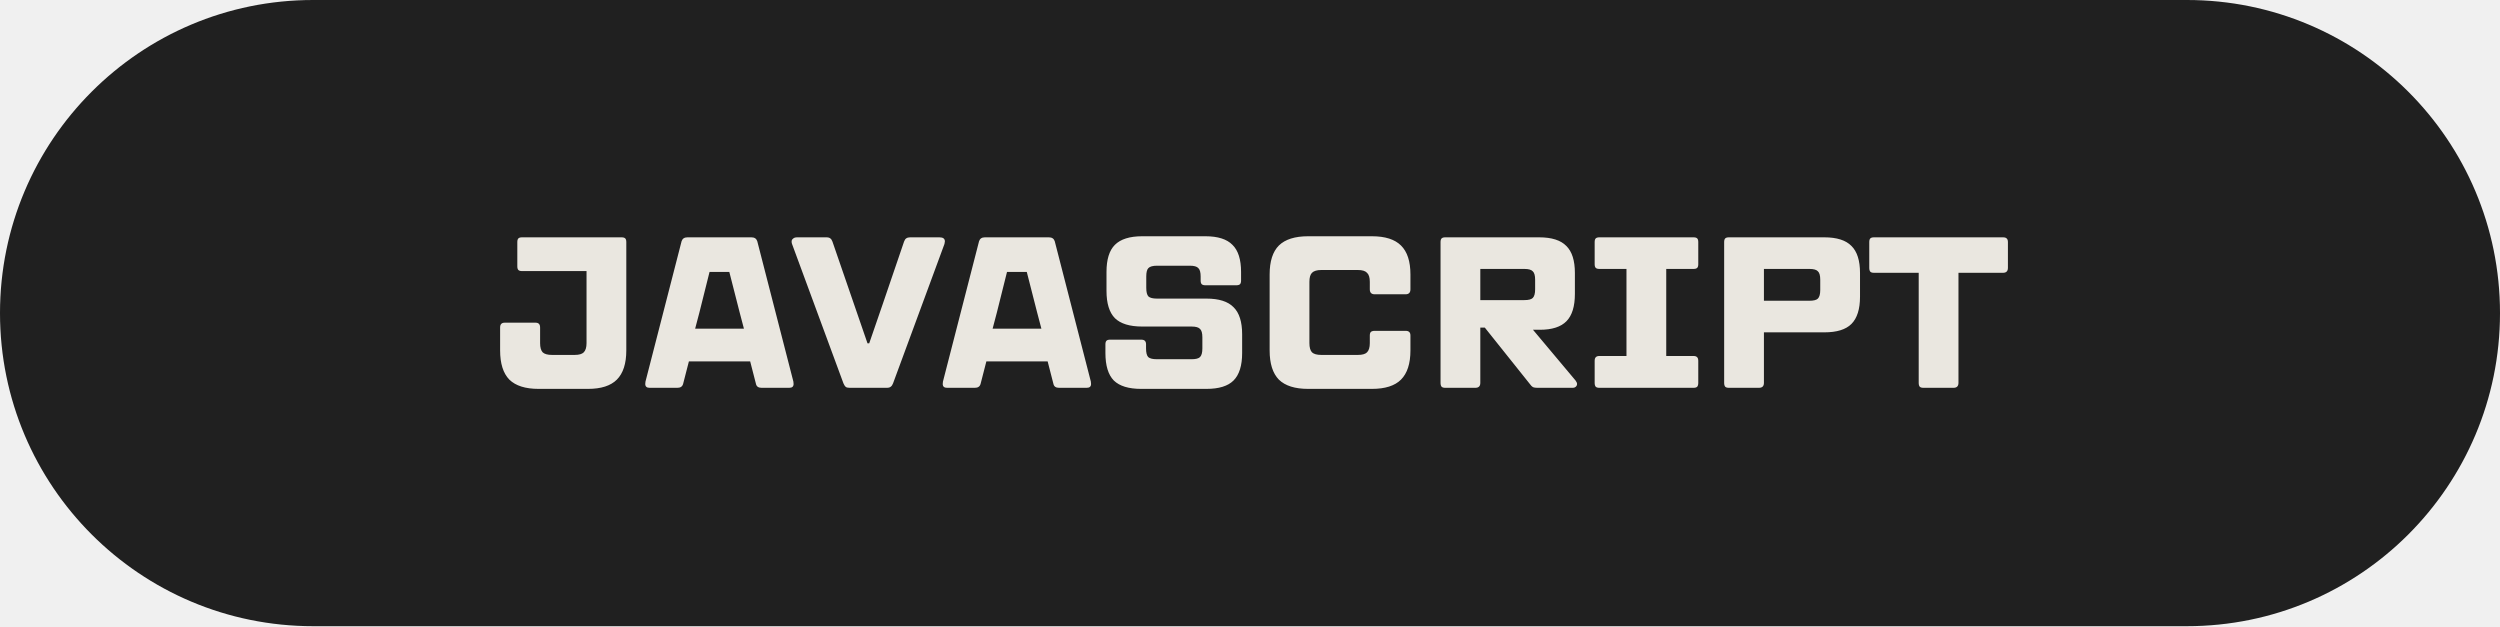
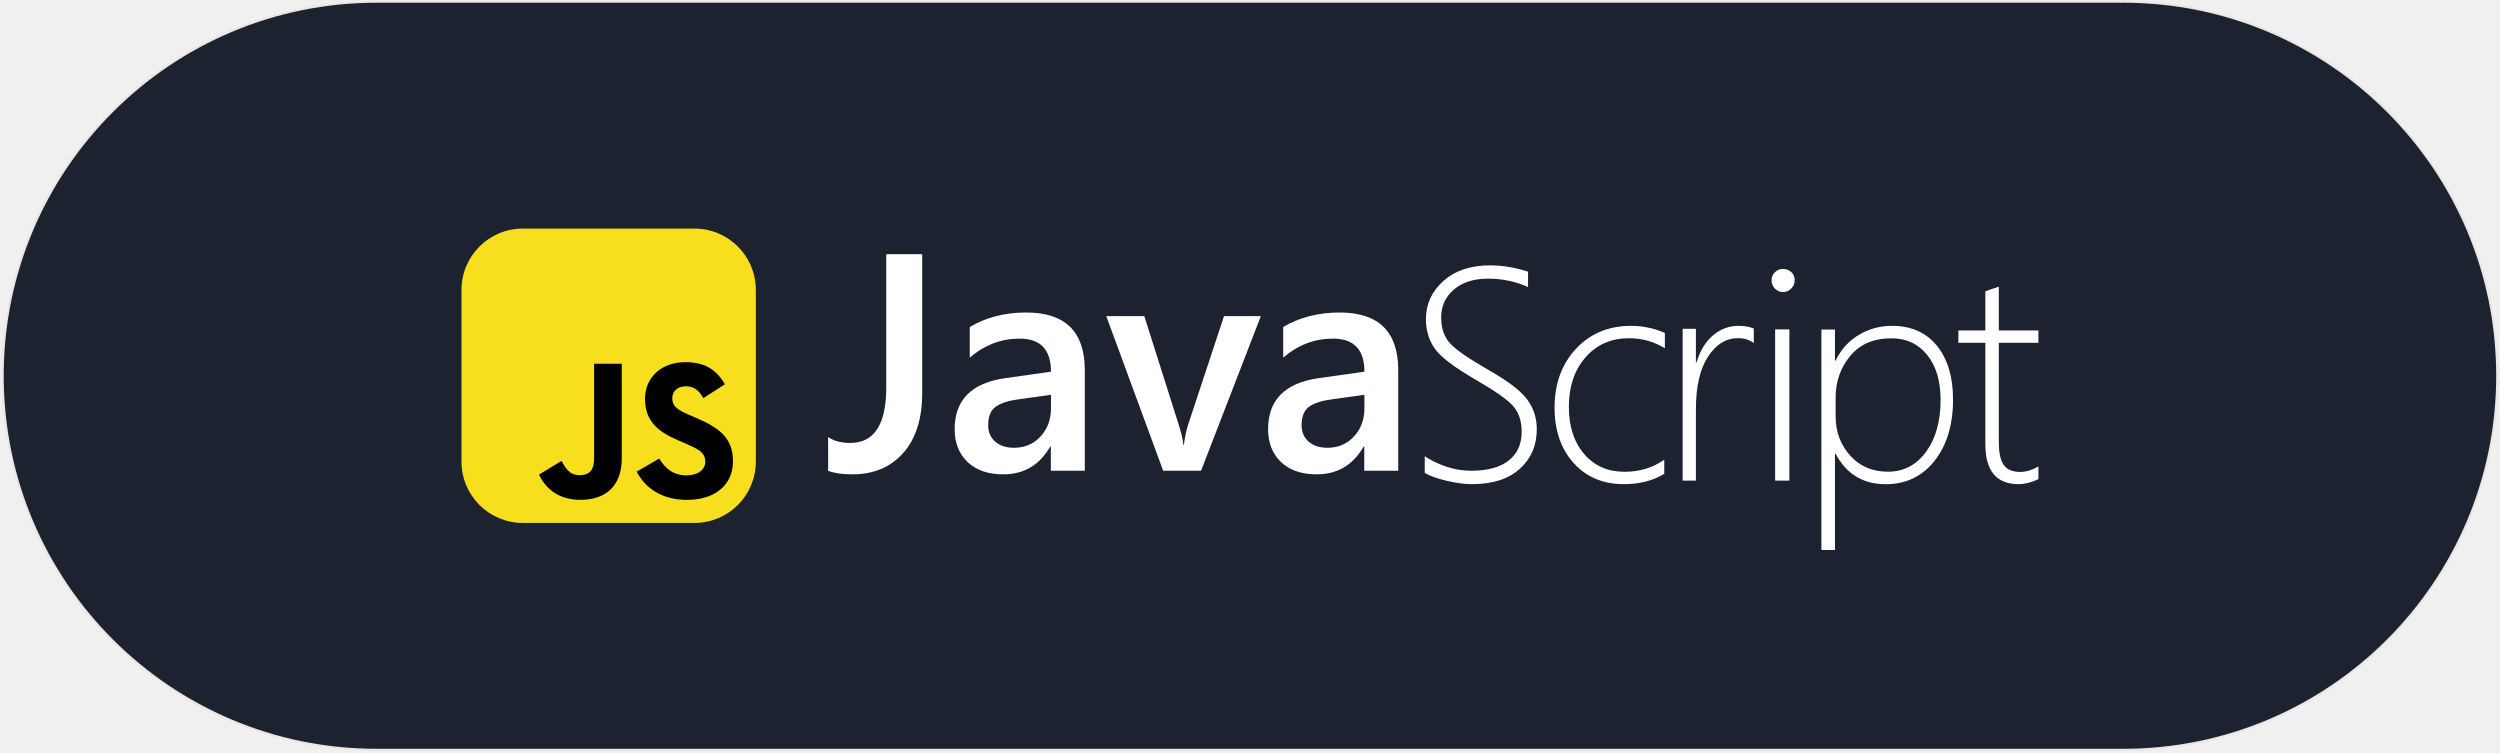
- <svg xmlns="http://www.w3.org/2000/svg" width="1054" height="264" viewBox="0 0 1054 264" fill="none">
-   <rect width="1054" height="264" rx="132" fill="#202020" />
-   <path d="M227.073 163.953q-8.338 0-12.326-3.897-3.897-3.987-3.897-12.326v-9.606q0-1.089.453-1.541.454-.544 1.541-.544h12.87q1.087 0 1.54.544.453.452.453 1.541v6.525q0 2.72 1.088 3.897 1.178 1.088 3.897 1.088h9.607q2.719 0 3.806-1.088 1.179-1.178 1.179-3.897v-30.361h-27.189q-1.089 0-1.541-.453-.453-.453-.453-1.541v-10.241q0-1.088.453-1.541.452-.453 1.541-.453h41.961q1.088 0 1.541.453t.453 1.541v45.677q0 8.339-3.988 12.326-3.897 3.897-12.144 3.897zm107.415-3.081q.09.362.09.997 0 1.63-1.812 1.631h-11.692q-1.993 0-2.356-1.631l-2.447-9.517h-25.83l-2.447 9.517q-.271.906-.906 1.268-.544.363-1.541.363h-11.691q-1.812 0-1.813-1.631 0-.635.091-.997l15.226-59.182q.543-1.63 2.447-1.631h27.008q1.902 0 2.447 1.631zM307.48 114.65h-8.338l-4.26 17.039-1.812 6.888h20.573l-1.813-6.888zm50.734 48.85q-1.088 0-1.631-.363-.544-.453-.997-1.54l-21.661-58.729q-.18-.362-.181-1.087 0-.725.635-1.178.543-.544 1.721-.544h12.326q1.088 0 1.632.453.543.363.906 1.359l14.773 42.869h.725l5.619-16.314 9.063-26.555q.362-.996.906-1.359.635-.453 1.631-.453h12.417q2.265 0 2.265 1.722 0 .363-.181 1.087l-21.66 58.729q-.363.996-.997 1.45-.544.453-1.632.453zm101.687-2.628q.09.362.09.997 0 1.63-1.812 1.631h-11.692q-1.993 0-2.356-1.631l-2.447-9.517h-25.83l-2.447 9.517q-.272.906-.906 1.268-.543.363-1.541.363h-11.691q-1.812 0-1.813-1.631 0-.635.091-.997l15.226-59.182q.543-1.63 2.447-1.631h27.008q1.903 0 2.447 1.631zm-27.008-46.222h-8.338l-4.26 17.039-1.812 6.888h20.573l-1.813-6.888zm48.197 49.303q-7.886 0-11.51-3.534-3.535-3.625-3.535-11.601v-3.625q0-1.088.453-1.541t1.541-.453h13.051q1.087 0 1.54.453.544.453.544 1.541v1.722q0 2.628.906 3.625.998.906 3.626.906h14.682q2.628 0 3.534-.906.997-.997.997-3.625v-4.713q0-2.628-.997-3.535-.906-.996-3.534-.997h-20.845q-7.885 0-11.51-3.534-3.535-3.626-3.535-11.51v-7.976q0-7.885 3.535-11.419 3.625-3.625 11.51-3.625h26.645q7.885 0 11.42 3.625 3.625 3.534 3.625 11.419v3.626q0 1.087-.453 1.54-.454.453-1.541.453h-13.051q-1.087 0-1.541-.453t-.453-1.54v-1.722q0-2.63-.997-3.535-.906-.997-3.534-.997h-13.867q-2.628 0-3.625.997-.906.906-.906 3.535v4.803q0 2.629.906 3.625.997.906 3.625.906h20.845q7.885 0 11.42 3.626 3.625 3.535 3.625 11.419v7.885q0 7.976-3.625 11.601-3.535 3.534-11.42 3.534zm70.411 0q-8.338 0-12.326-3.897-3.897-3.987-3.897-12.326v-31.992q0-8.338 3.897-12.235 3.988-3.897 12.326-3.897h26.917q8.338 0 12.235 3.897 3.988 3.897 3.988 12.235v6.253q0 2.085-2.085 2.085h-12.96q-2.084 0-2.084-2.085v-3.172q0-2.718-1.178-3.806-1.088-1.178-3.807-1.178h-15.498q-2.718 0-3.897 1.178-1.087 1.088-1.087 3.806v25.83q0 2.72 1.087 3.897 1.179 1.088 3.897 1.088h15.498q2.719 0 3.807-1.088 1.178-1.178 1.178-3.897v-3.172q0-1.088.453-1.541.543-.453 1.631-.453h12.96q1.088 0 1.541.453.544.453.544 1.541v6.253q0 8.339-3.988 12.326-3.897 3.897-12.235 3.897zm112.747-3.534q.635.815.635 1.45 0 .725-.544 1.178-.453.453-1.359.453h-14.864q-1.087 0-1.812-.272-.635-.363-1.269-1.269l-19.033-23.835h-1.903v23.292q0 2.084-2.084 2.084h-12.689q-1.087 0-1.54-.453-.453-.544-.453-1.631v-59.363q0-1.088.453-1.541t1.54-.453h39.606q7.884 0 11.419 3.625 3.625 3.535 3.625 11.419v8.792q0 7.884-3.534 11.51-3.535 3.625-11.238 3.625h-2.9zm-40.149-47.038v13.142h18.579q2.63 0 3.535-.906.997-.997.997-3.626v-4.078q0-2.628-.997-3.535-.906-.996-3.535-.997zm78.389 0v36.706h11.51q1.088 0 1.541.544.453.453.453 1.54v9.245q0 1.087-.453 1.631-.453.453-1.541.453h-39.696q-1.088 0-1.541-.453-.453-.544-.453-1.631v-9.245q0-1.087.453-1.54.453-.544 1.541-.544h11.419v-36.706h-11.419q-1.088 0-1.541-.453t-.453-1.54v-9.335q0-1.088.453-1.541t1.541-.453h39.696q1.088 0 1.541.453t.453 1.541v9.335q0 1.087-.453 1.54t-1.541.453zm66.65-13.322q7.885 0 11.419 3.625 3.626 3.535 3.626 11.419v9.97q0 7.884-3.626 11.51-3.534 3.534-11.419 3.534h-25.467v21.299q0 2.084-2.085 2.084h-12.688q-1.087 0-1.541-.453-.453-.544-.453-1.631v-59.363q0-1.088.453-1.541.454-.453 1.541-.453zm-1.722 17.854q0-2.628-.997-3.535-.906-.996-3.535-.997h-19.213v13.414h19.213q2.63 0 3.535-.907.997-.996.997-3.625zm77.036-17.854q1.087 0 1.54.453.544.453.544 1.541v10.875q0 2.085-2.084 2.085h-18.761v46.403q0 2.084-2.084 2.084h-12.688q-1.088 0-1.541-.453-.453-.544-.453-1.631v-46.403h-18.851q-1.088 0-1.541-.453-.453-.544-.453-1.632v-10.875q0-1.088.453-1.541t1.541-.453z" fill="#EAE7E0" />
+ <svg xmlns="http://www.w3.org/2000/svg" width="1216" height="366" viewBox="0 0 1216 366" fill="none">
+   <path d="M183.249.803h849.461c100.49 0 181.96 81.469 181.96 181.965s-81.47 181.966-181.96 181.966H183.25c-100.496 0-181.966-81.469-181.966-181.966C1.284 82.272 82.753.804 183.25.803" fill="#1C222F" />
+   <path d="M183.249.803h849.461c100.49 0 181.96 81.469 181.96 181.965s-81.47 181.966-181.96 181.966H183.25c-100.496 0-181.966-81.469-181.966-181.966C1.284 82.272 82.753.804 183.25.803Z" stroke="#EAE7E0" stroke-width="1.049" />
+   <g clip-path="url(#a)">
+     <g clip-path="url(#b)">
+       <path d="M367.638 111.183H224.466v143.172h143.172z" fill="#F7DF1E" />
+       <path d="M320.639 223.037c2.884 4.708 6.636 8.169 13.272 8.169 5.574 0 9.136-2.786 9.136-6.636 0-4.613-3.659-6.247-9.795-8.931l-3.364-1.443c-9.708-4.136-16.158-9.317-16.158-20.271 0-10.09 7.688-17.772 19.704-17.772 8.554 0 14.703 2.977 19.135 10.772l-10.477 6.727c-2.307-4.136-4.795-5.765-8.658-5.765-3.941 0-6.439 2.499-6.439 5.765 0 4.036 2.5 5.67 8.273 8.17l3.363 1.441c11.431 4.902 17.885 9.899 17.885 21.135 0 12.113-9.515 18.749-22.294 18.749-12.494 0-20.567-5.955-24.516-13.759zm-47.526 1.165c2.113 3.75 4.036 6.92 8.658 6.92 4.42 0 7.209-1.729 7.209-8.454v-45.747h13.453v45.929c0 13.931-8.167 20.272-20.089 20.272-10.772 0-17.01-5.575-20.183-12.289z" fill="#000" />
+     </g>
+   </g>
+   <path fill-rule="evenodd" clip-rule="evenodd" d="M692.983 230.043v-8.109q11.104 7.032 22.496 7.033 12.113 0 18.386-4.988 6.273-4.987 6.272-13.957 0-7.894-4.217-12.594-4.068-4.533-17.286-12.235l-.992-.574q-15.718-9.114-19.9-15.25t-4.182-14.172q0-10.908 8.508-18.515 8.508-7.606 22.712-7.606 9.229 0 18.458 3.085v7.463q-9.086-4.09-19.395-4.09-10.527 0-16.692 5.31-6.164 5.312-6.164 13.491 0 7.894 4.218 12.559 4.217 4.664 18.205 12.701 14.493 8.181 19.287 14.532t4.795 14.603q0 11.84-8.256 19.304t-23.324 7.463q-5.335 0-12.294-1.651-6.957-1.65-10.635-3.803m96.824 5.454q11.438 0 19.69-5.019v-6.883q-8.251 5.88-19.401 5.879-12.162 0-19.582-8.675t-7.42-22.944q0-14.77 8.108-24.055 8.107-9.285 21.138-9.285 9.484 0 17.447 4.876v-7.457q-7.963-3.441-16.433-3.441-16.362 0-26.785 11.149-10.425 11.149-10.425 28.643 0 16.635 9.266 26.923 9.267 10.289 24.397 10.289m63.241-68.64q-3.296-2.38-7.739-2.38-8.67 0-14.545 9.013-5.876 9.012-5.876 25.596v34.681h-6.449v-73.832h6.449v16.367h.287q2.507-8.436 7.953-13.123t12.611-4.686q4.084 0 7.309 1.298zm10.332-26.431q1.68 1.628 3.871 1.628 2.337 0 4.017-1.702t1.68-4.07q0-2.516-1.716-3.996-1.717-1.48-3.981-1.48-2.119 0-3.835 1.517t-1.716 3.959q0 2.516 1.68 4.144m.05 93.341v-73.544h6.922v73.544zm29.092-13.092h.287q7.887 14.847 24.377 14.847 14.77 0 23.767-11.368 8.999-11.368 8.999-29.8 0-16.569-7.851-26.215-7.85-9.646-21.832-9.646-8.819 0-16.168 4.411t-11.292 12.515h-.287v-15.133h-6.596v107.223h6.596zm.326-27.333v9.239q0 11.031 7.023 18.945t18.464 7.914q11.368 0 18.464-9.633t7.096-25.319q0-13.752-6.517-21.845-6.517-8.094-17.377-8.094-12.961 0-20.058 8.595-7.095 8.595-7.095 20.198m89.007 42.155q4.491 0 9.627-2.435v-6.159c-3.139 1.766-6.059 2.65-8.774 2.65q-5.704 0-8.092-3.402t-2.388-10.993v-48.414h19.254v-6.015h-19.254v-21.271c-1.048.382-2.136.74-3.281 1.074q-1.712.573-3.276 1.146v19.051h-13.124v6.015h13.124v49.273q0 19.48 16.184 19.48" fill="#fff" />
+   <path d="M680.1 228.96h-16.524v-11.75h-.293q-7.785 13.513-22.839 13.513-11.09 0-17.405-6.022-6.242-6.023-6.242-15.936 0-21.297 24.528-24.822l22.325-3.158q0-16.082-15.275-16.082-13.44 0-24.234 9.253v-14.908q11.896-7.05 27.465-7.05 28.494 0 28.494 28.053zm-16.45-36.939-15.789 2.204q-7.344.954-11.089 3.598-3.672 2.57-3.672 9.106 0 4.773 3.378 7.858 3.452 3.01 9.18 3.011 7.784 0 12.851-5.434 5.14-5.508 5.141-13.807zM613.281 153.758l-29.081 75.2h-18.433l-27.686-75.2h18.506l16.671 52.581q1.909 5.802 2.35 10.135h.22q.66-5.434 2.056-9.841l17.478-52.875zM527.649 228.96h-16.524v-11.75h-.293q-7.785 13.513-22.839 13.513-11.09 0-17.405-6.022-6.242-6.023-6.242-15.936 0-21.297 24.528-24.822l22.325-3.158q0-16.082-15.275-16.082-13.44 0-24.235 9.253v-14.908q11.898-7.05 27.466-7.05 28.494 0 28.494 28.053zm-16.45-36.939-15.789 2.204q-7.344.954-11.089 3.598-3.672 2.57-3.672 9.106 0 4.773 3.378 7.858 3.451 3.01 9.18 3.011 7.784 0 12.851-5.434 5.14-5.508 5.141-13.807zM448.554 191.211q0 18.726-9.253 29.154-9.253 10.355-24.675 10.355-7.197 0-11.823-1.689v-16.45q4.186 2.864 10.795 2.864 17.478 0 17.478-27.025v-64.772h17.478z" fill="#fff" />
+   <defs>
+     <clipPath id="a">
+       <path fill="#fff" d="M224.466 111.183h143.172v143.172H224.466z" />
+     </clipPath>
+     <clipPath id="b">
+       <rect x="224.466" y="111.183" width="143.172" height="143.172" rx="29.828" fill="#fff" />
+     </clipPath>
+   </defs>
</svg>
